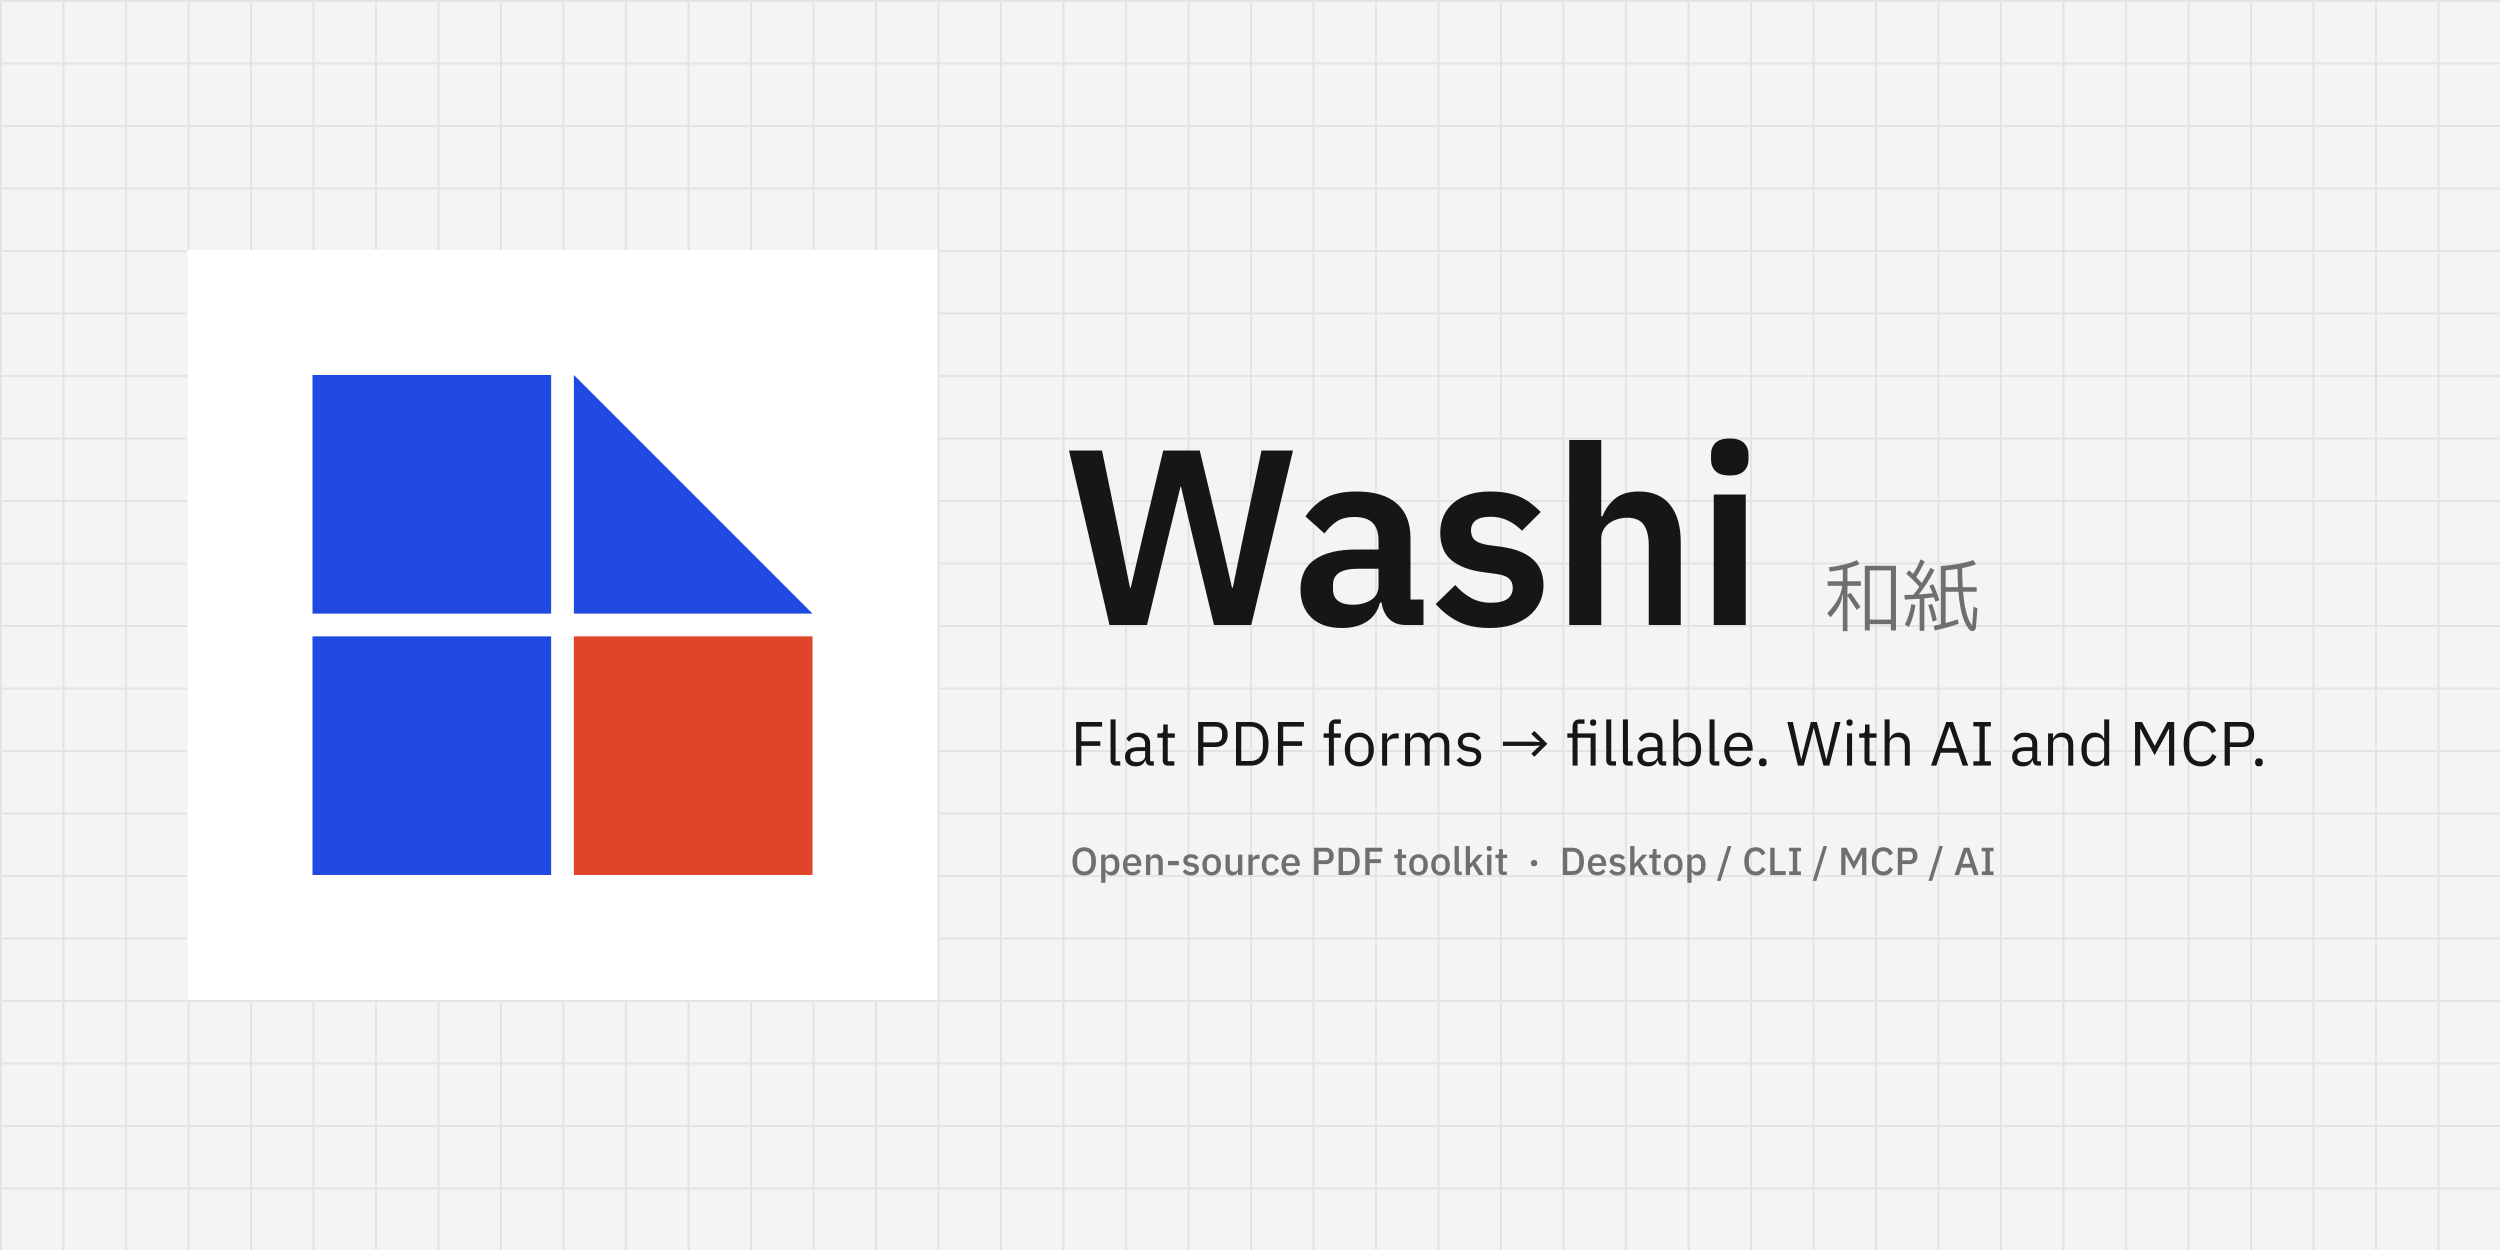
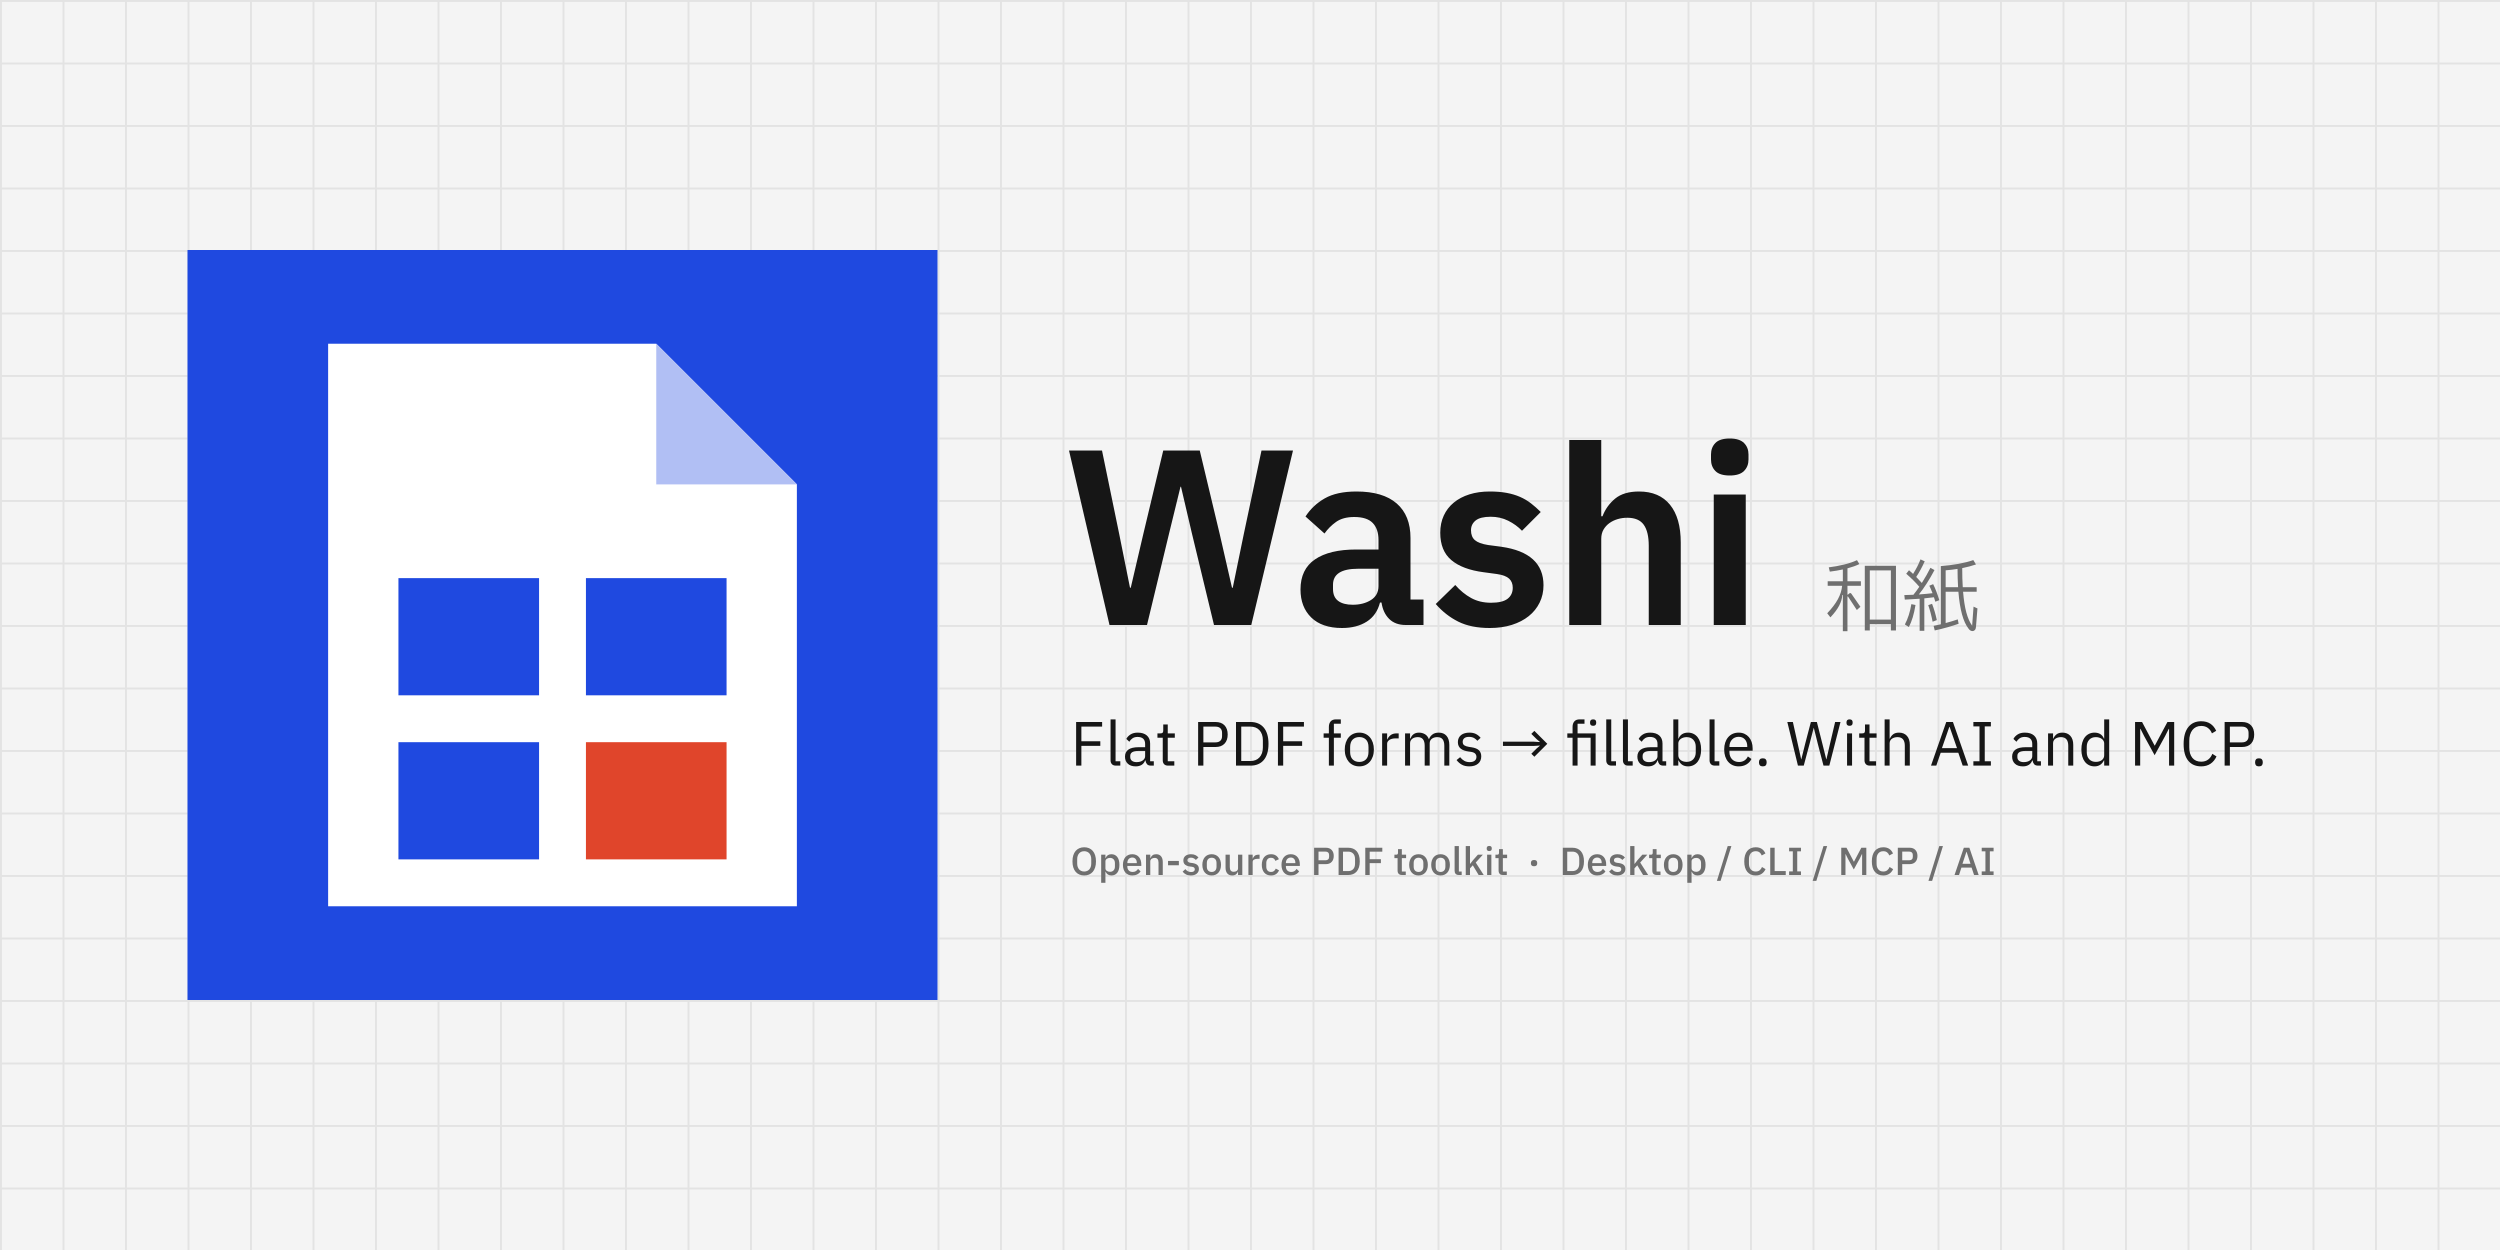
<svg xmlns="http://www.w3.org/2000/svg" viewBox="0 0 1280 640" width="1280" height="640" role="img" aria-label="Washi - open-source PDF toolkit">
  <rect width="1280" height="640" fill="#f4f4f4" />
  <rect x="0" y="0" width="1" height="640" fill="#e3e3e3" />
  <rect x="32" y="0" width="1" height="640" fill="#e3e3e3" />
  <rect x="64" y="0" width="1" height="640" fill="#e3e3e3" />
  <rect x="96" y="0" width="1" height="640" fill="#e3e3e3" />
  <rect x="128" y="0" width="1" height="640" fill="#e3e3e3" />
  <rect x="160" y="0" width="1" height="640" fill="#e3e3e3" />
  <rect x="192" y="0" width="1" height="640" fill="#e3e3e3" />
  <rect x="224" y="0" width="1" height="640" fill="#e3e3e3" />
  <rect x="256" y="0" width="1" height="640" fill="#e3e3e3" />
  <rect x="288" y="0" width="1" height="640" fill="#e3e3e3" />
  <rect x="320" y="0" width="1" height="640" fill="#e3e3e3" />
  <rect x="352" y="0" width="1" height="640" fill="#e3e3e3" />
  <rect x="384" y="0" width="1" height="640" fill="#e3e3e3" />
  <rect x="416" y="0" width="1" height="640" fill="#e3e3e3" />
  <rect x="448" y="0" width="1" height="640" fill="#e3e3e3" />
  <rect x="480" y="0" width="1" height="640" fill="#e3e3e3" />
  <rect x="512" y="0" width="1" height="640" fill="#e3e3e3" />
  <rect x="544" y="0" width="1" height="640" fill="#e3e3e3" />
  <rect x="576" y="0" width="1" height="640" fill="#e3e3e3" />
  <rect x="608" y="0" width="1" height="640" fill="#e3e3e3" />
  <rect x="640" y="0" width="1" height="640" fill="#e3e3e3" />
  <rect x="672" y="0" width="1" height="640" fill="#e3e3e3" />
  <rect x="704" y="0" width="1" height="640" fill="#e3e3e3" />
  <rect x="736" y="0" width="1" height="640" fill="#e3e3e3" />
  <rect x="768" y="0" width="1" height="640" fill="#e3e3e3" />
  <rect x="800" y="0" width="1" height="640" fill="#e3e3e3" />
  <rect x="832" y="0" width="1" height="640" fill="#e3e3e3" />
  <rect x="864" y="0" width="1" height="640" fill="#e3e3e3" />
  <rect x="896" y="0" width="1" height="640" fill="#e3e3e3" />
  <rect x="928" y="0" width="1" height="640" fill="#e3e3e3" />
  <rect x="960" y="0" width="1" height="640" fill="#e3e3e3" />
  <rect x="992" y="0" width="1" height="640" fill="#e3e3e3" />
  <rect x="1024" y="0" width="1" height="640" fill="#e3e3e3" />
  <rect x="1056" y="0" width="1" height="640" fill="#e3e3e3" />
  <rect x="1088" y="0" width="1" height="640" fill="#e3e3e3" />
  <rect x="1120" y="0" width="1" height="640" fill="#e3e3e3" />
  <rect x="1152" y="0" width="1" height="640" fill="#e3e3e3" />
  <rect x="1184" y="0" width="1" height="640" fill="#e3e3e3" />
  <rect x="1216" y="0" width="1" height="640" fill="#e3e3e3" />
  <rect x="1248" y="0" width="1" height="640" fill="#e3e3e3" />
  <rect x="1280" y="0" width="1" height="640" fill="#e3e3e3" />
  <rect x="0" y="0" width="1280" height="1" fill="#e3e3e3" />
  <rect x="0" y="32" width="1280" height="1" fill="#e3e3e3" />
  <rect x="0" y="64" width="1280" height="1" fill="#e3e3e3" />
  <rect x="0" y="96" width="1280" height="1" fill="#e3e3e3" />
  <rect x="0" y="128" width="1280" height="1" fill="#e3e3e3" />
  <rect x="0" y="160" width="1280" height="1" fill="#e3e3e3" />
  <rect x="0" y="192" width="1280" height="1" fill="#e3e3e3" />
  <rect x="0" y="224" width="1280" height="1" fill="#e3e3e3" />
  <rect x="0" y="256" width="1280" height="1" fill="#e3e3e3" />
  <rect x="0" y="288" width="1280" height="1" fill="#e3e3e3" />
  <rect x="0" y="320" width="1280" height="1" fill="#e3e3e3" />
  <rect x="0" y="352" width="1280" height="1" fill="#e3e3e3" />
  <rect x="0" y="384" width="1280" height="1" fill="#e3e3e3" />
  <rect x="0" y="416" width="1280" height="1" fill="#e3e3e3" />
  <rect x="0" y="448" width="1280" height="1" fill="#e3e3e3" />
  <rect x="0" y="480" width="1280" height="1" fill="#e3e3e3" />
  <rect x="0" y="512" width="1280" height="1" fill="#e3e3e3" />
  <rect x="0" y="544" width="1280" height="1" fill="#e3e3e3" />
  <rect x="0" y="576" width="1280" height="1" fill="#e3e3e3" />
  <rect x="0" y="608" width="1280" height="1" fill="#e3e3e3" />
  <rect x="0" y="640" width="1280" height="1" fill="#e3e3e3" />
-   <rect x="96" y="128" width="384" height="384" fill="#ffffff" />
-   <path d="M160.00 192.00H282.18V314.18H160.00Z" fill="#1f49e0" />
-   <path d="M293.82 192.00L416.00 314.18H293.82Z" fill="#1f49e0" />
-   <path d="M160.00 325.82H282.18V448.00H160.00Z" fill="#1f49e0" />
-   <path d="M293.82 325.82H416.00V448.00H293.82Z" fill="#e0452b" />
+   <path d="M96.00 128.00H480.00V512.00H96.00Z" fill="#1f49e0" />
+   <path d="M168.00 176.00L336.00 176.00L408.00 248.00L408.00 464.00L168.00 464.00Z" fill="#ffffff" />
+   <path d="M336.00 176.00L336.00 248.00L408.00 248.00Z" fill="#b1bff4" />
+   <path d="M204.00 296.00H276.00V356.00H204.00Z" fill="#1f49e0" />
+   <path d="M300.00 296.00H372.00V356.00H300.00Z" fill="#1f49e0" />
+   <path d="M204.00 380.00H276.00V440.00H204.00Z" fill="#1f49e0" />
+   <path d="M300.00 380.00H372.00V440.00H300.00Z" fill="#e0452b" />
  <path d="M568.064 320.0 547.328 230.656H564.224L573.056 273.536L578.56 300.928H578.944L585.344 273.536L595.584 230.656H614.272L624.512 273.536L630.784 300.928H631.168L636.8 273.536L645.888 230.656H662.016L640.64 320.0H621.568L610.176 272.768L604.672 249.216H604.416L598.656 272.768L587.264 320.0ZM719.744 320.0Q714.368 320.0 711.232 316.864Q708.096 313.728 707.328 308.48H706.56Q704.896 315.008 699.776 318.272Q694.656 321.536 687.104 321.536Q676.864 321.536 671.36 316.16Q665.856 310.784 665.856 301.824Q665.856 291.456 673.28 286.4Q680.704 281.344 694.4 281.344H705.792V276.48Q705.792 270.848 702.848 267.776Q699.904 264.704 693.376 264.704Q687.616 264.704 684.096 267.2Q680.576 269.696 678.144 273.152L668.416 264.448Q672.128 258.688 678.272 255.168Q684.416 251.648 694.528 251.648Q708.096 251.648 715.136 257.792Q722.176 263.936 722.176 275.456V306.944H728.832V320.0ZM692.608 309.632Q698.112 309.632 701.952 307.2Q705.792 304.768 705.792 300.032V291.2H695.296Q682.496 291.2 682.496 299.392V301.568Q682.496 305.664 685.12 307.648Q687.744 309.632 692.608 309.632ZM762.752 321.536Q753.152 321.536 746.624 318.272Q740.096 315.008 735.104 309.248L745.088 299.52Q748.8 303.744 753.216 306.176Q757.632 308.608 763.392 308.608Q769.28 308.608 771.904 306.56Q774.528 304.512 774.528 300.928Q774.528 297.984 772.672 296.256Q770.816 294.528 766.336 293.888L759.68 292.992Q748.8 291.584 743.104 286.784Q737.408 281.984 737.408 272.768Q737.408 267.904 739.2 264.0Q740.992 260.096 744.32 257.344Q747.648 254.592 752.32 253.12Q756.992 251.648 762.752 251.648Q767.616 251.648 771.392 252.352Q775.168 253.056 778.24 254.4Q781.312 255.744 783.872 257.728Q786.432 259.712 788.864 262.144L779.264 271.744Q776.32 268.672 772.224 266.624Q768.128 264.576 763.264 264.576Q757.888 264.576 755.52 266.496Q753.152 268.416 753.152 271.488Q753.152 274.816 755.136 276.544Q757.12 278.272 761.856 279.04L768.64 279.936Q790.272 283.008 790.272 299.648Q790.272 304.512 788.288 308.544Q786.304 312.576 782.72 315.456Q779.136 318.336 774.08 319.936Q769.024 321.536 762.752 321.536ZM803.456 225.28H819.84V264.32H820.48Q822.528 258.944 826.944 255.296Q831.36 251.648 839.168 251.648Q849.536 251.648 855.04 258.432Q860.544 265.216 860.544 277.76V320.0H844.16V279.424Q844.16 272.256 841.6 268.672Q839.04 265.088 833.152 265.088Q830.592 265.088 828.224 265.792Q825.856 266.496 824.0 267.84Q822.144 269.184 820.992 271.168Q819.84 273.152 819.84 275.84V320.0H803.456ZM885.632 243.456Q880.512 243.456 878.272 241.152Q876.032 238.848 876.032 235.264V232.704Q876.032 229.12 878.272 226.816Q880.512 224.512 885.632 224.512Q890.624 224.512 892.928 226.816Q895.232 229.12 895.232 232.704V235.264Q895.232 238.848 892.928 241.152Q890.624 243.456 885.632 243.456ZM877.44 253.184H893.824V320.0H877.44Z" fill="#161616" />
  <path d="M945.896 297.6H952.776V299.92H945.896V304.48H946.096L946.736 303.92Q947.016 303.64 947.336 303.64Q947.696 303.64 947.936 304.04L952.536 310.68L950.696 312.32L946.216 305.48Q946.096 305.32 945.996 305.36Q945.896 305.4 945.896 305.6V323.16H943.536V304.64H943.256Q943.096 307.32 941.656 310.08Q940.216 312.84 937.176 316.08L935.536 314.0Q939.176 310.16 941.016 306.76Q942.856 303.36 943.176 299.92H935.776V297.6H943.536V291.56Q940.456 292.24 936.856 292.68L936.336 290.48Q940.056 290.04 944.036 289.08Q948.016 288.12 950.776 286.8L951.976 288.8Q949.616 290.0 945.896 291.0ZM954.776 322.8V289.68H970.736V322.8H968.136V319.56H957.336V322.8ZM957.336 292.04V317.24H968.136V292.04ZM985.256 306.36V322.96H982.856V306.56Q980.376 306.76 975.256 307.0L975.016 304.68Q978.136 304.6 979.656 304.52Q980.776 303.2 982.696 300.44Q979.856 297.08 975.976 293.76L977.416 291.96Q978.776 293.16 979.496 293.84Q981.816 290.2 983.296 286.4L985.456 287.4Q983.376 292.0 981.096 295.4Q982.856 297.2 983.976 298.48Q986.416 294.64 988.376 290.72L990.456 291.88Q986.496 299.36 982.456 304.36Q986.496 304.08 989.456 303.72Q988.456 301.16 987.816 299.88L989.776 299.08Q991.456 302.48 992.936 307.28L990.896 308.08Q990.576 306.92 990.176 305.8Q987.096 306.2 985.256 306.36ZM1010.456 310.6 1012.456 311.52 1011.696 321.0Q1011.616 322.04 1011.116 322.58Q1010.616 323.12 1009.896 323.12Q1009.376 323.12 1008.836 322.8Q1008.296 322.48 1007.896 321.88Q1003.816 316.72 1002.696 302.96H996.176V319.0Q999.856 318.0 1002.376 317.12L1002.816 319.36Q1000.376 320.24 997.036 321.18Q993.696 322.12 990.576 322.8L990.016 320.44Q992.576 319.92 993.696 319.64V289.84Q998.376 289.48 1002.716 288.7Q1007.056 287.92 1010.336 286.76L1011.696 289.0Q1008.416 290.12 1004.656 290.88Q1004.656 296.56 1004.936 300.64H1012.056V302.96H1005.096Q1005.616 309.36 1006.756 313.58Q1007.896 317.8 1009.736 320.36ZM996.176 300.64H1002.536Q1002.256 295.68 1002.256 291.28Q999.336 291.76 996.176 292.0ZM989.216 309.16Q990.696 313.0 991.656 317.48L989.496 318.32Q988.576 313.56 987.256 309.84ZM975.296 319.72Q977.616 315.36 978.616 309.32L980.736 309.76Q979.616 316.72 977.336 321.04Z" fill="#6f6f6f" />
  <path d="M550.976 392.0V369.664H564.288V372.032H553.664V379.52H563.36V381.888H553.664V392.0ZM571.328 392.0Q569.984 392.0 569.296 391.248Q568.608 390.496 568.608 389.344V368.32H571.168V389.76H573.6V392.0ZM589.312 392.0Q587.872 392.0 587.248 391.232Q586.624 390.464 586.464 389.312H586.304Q585.76 390.848 584.512 391.616Q583.264 392.384 581.536 392.384Q578.912 392.384 577.456 391.04Q576.0 389.696 576.0 387.392Q576.0 385.056 577.712 383.808Q579.424 382.56 583.04 382.56H586.304V380.928Q586.304 379.168 585.344 378.24Q584.384 377.312 582.4 377.312Q580.896 377.312 579.888 377.984Q578.88 378.656 578.208 379.776L576.672 378.336Q577.344 376.992 578.816 376.048Q580.288 375.104 582.528 375.104Q585.536 375.104 587.2 376.576Q588.864 378.048 588.864 380.672V389.76H590.752V392.0ZM581.952 390.208Q582.912 390.208 583.712 389.984Q584.512 389.76 585.088 389.344Q585.664 388.928 585.984 388.384Q586.304 387.84 586.304 387.2V384.48H582.912Q580.704 384.48 579.696 385.12Q578.688 385.76 578.688 386.976V387.648Q578.688 388.864 579.568 389.536Q580.448 390.208 581.952 390.208ZM598.048 392.0Q596.704 392.0 596.016 391.248Q595.328 390.496 595.328 389.28V377.728H592.608V375.488H594.144Q594.976 375.488 595.28 375.152Q595.584 374.816 595.584 373.984V370.912H597.888V375.488H601.504V377.728H597.888V389.76H601.248V392.0ZM613.44 392.0V369.664H622.336Q625.344 369.664 626.96 371.376Q628.576 373.088 628.576 376.064Q628.576 379.04 626.96 380.752Q625.344 382.464 622.336 382.464H616.128V392.0ZM616.128 380.096H622.336Q623.936 380.096 624.816 379.264Q625.696 378.432 625.696 376.896V375.232Q625.696 373.696 624.816 372.864Q623.936 372.032 622.336 372.032H616.128ZM632.832 369.664H640.32Q642.4 369.664 644.096 370.368Q645.792 371.072 646.992 372.464Q648.192 373.856 648.832 375.952Q649.472 378.048 649.472 380.832Q649.472 383.616 648.832 385.712Q648.192 387.808 646.992 389.2Q645.792 390.592 644.096 391.296Q642.4 392.0 640.32 392.0H632.832ZM640.32 389.632Q641.696 389.632 642.848 389.168Q644.0 388.704 644.832 387.808Q645.664 386.912 646.128 385.616Q646.592 384.32 646.592 382.656V379.008Q646.592 377.344 646.128 376.048Q645.664 374.752 644.832 373.856Q644.0 372.96 642.848 372.496Q641.696 372.032 640.32 372.032H635.52V389.632ZM654.304 392.0V369.664H667.616V372.032H656.992V379.52H666.688V381.888H656.992V392.0ZM680.384 377.728H677.696V375.488H680.384V372.16Q680.384 370.432 681.28 369.376Q682.176 368.32 684.0 368.32H686.496V370.56H682.944V375.488H686.496V377.728H682.944V392.0H680.384ZM695.968 392.384Q694.304 392.384 692.928 391.776Q691.552 391.168 690.576 390.032Q689.6 388.896 689.056 387.312Q688.512 385.728 688.512 383.744Q688.512 381.792 689.056 380.192Q689.6 378.592 690.576 377.456Q691.552 376.32 692.928 375.712Q694.304 375.104 695.968 375.104Q697.632 375.104 698.992 375.712Q700.352 376.32 701.344 377.456Q702.336 378.592 702.88 380.192Q703.424 381.792 703.424 383.744Q703.424 385.728 702.88 387.312Q702.336 388.896 701.344 390.032Q700.352 391.168 698.992 391.776Q697.632 392.384 695.968 392.384ZM695.968 390.112Q698.048 390.112 699.36 388.832Q700.672 387.552 700.672 384.928V382.56Q700.672 379.936 699.36 378.656Q698.048 377.376 695.968 377.376Q693.888 377.376 692.576 378.656Q691.264 379.936 691.264 382.56V384.928Q691.264 387.552 692.576 388.832Q693.888 390.112 695.968 390.112ZM707.648 392.0V375.488H710.208V378.528H710.368Q710.816 377.344 711.968 376.416Q713.12 375.488 715.136 375.488H716.128V378.048H714.624Q712.544 378.048 711.376 378.832Q710.208 379.616 710.208 380.8V392.0ZM719.392 392.0V375.488H721.952V378.176H722.08Q722.368 377.536 722.736 376.976Q723.104 376.416 723.632 376.0Q724.16 375.584 724.864 375.344Q725.568 375.104 726.528 375.104Q728.16 375.104 729.536 375.888Q730.912 376.672 731.584 378.464H731.648Q732.096 377.12 733.328 376.112Q734.56 375.104 736.672 375.104Q739.2 375.104 740.624 376.752Q742.048 378.4 742.048 381.408V392.0H739.488V381.856Q739.488 379.648 738.624 378.528Q737.76 377.408 735.872 377.408Q735.104 377.408 734.416 377.6Q733.728 377.792 733.184 378.176Q732.64 378.56 732.32 379.152Q732.0 379.744 732.0 380.544V392.0H729.44V381.856Q729.44 379.648 728.576 378.528Q727.712 377.408 725.888 377.408Q725.12 377.408 724.416 377.6Q723.712 377.792 723.168 378.176Q722.624 378.56 722.288 379.152Q721.952 379.744 721.952 380.544V392.0ZM752.288 392.384Q749.984 392.384 748.432 391.504Q746.88 390.624 745.76 389.152L747.584 387.68Q748.544 388.896 749.728 389.552Q750.912 390.208 752.48 390.208Q754.112 390.208 755.024 389.504Q755.936 388.8 755.936 387.52Q755.936 386.56 755.312 385.872Q754.688 385.184 753.056 384.928L751.744 384.736Q750.592 384.576 749.632 384.24Q748.672 383.904 747.952 383.344Q747.232 382.784 746.832 381.952Q746.432 381.12 746.432 379.968Q746.432 378.752 746.88 377.84Q747.328 376.928 748.112 376.32Q748.896 375.712 749.984 375.408Q751.072 375.104 752.32 375.104Q754.336 375.104 755.696 375.808Q757.056 376.512 758.08 377.76L756.384 379.296Q755.84 378.528 754.784 377.904Q753.728 377.28 752.128 377.28Q750.528 377.28 749.712 377.968Q748.896 378.656 748.896 379.84Q748.896 381.056 749.712 381.6Q750.528 382.144 752.064 382.4L753.344 382.592Q756.096 383.008 757.248 384.176Q758.4 385.344 758.4 387.232Q758.4 389.632 756.768 391.008Q755.136 392.384 752.288 392.384ZM785.6 387.456 784.032 385.92 786.816 383.168 788.416 381.824 788.384 381.728 785.28 381.92H769.504V379.744H785.28L788.384 379.936L788.416 379.84L786.816 378.496L784.032 375.744L785.6 374.208L792.224 380.832ZM805.152 377.728H802.464V375.488H805.152V372.16Q805.152 370.432 806.048 369.376Q806.944 368.32 808.768 368.32H811.264V370.56H807.712V375.488H816.96V392.0H814.4V377.728H807.712V392.0H805.152ZM815.68 371.616Q814.848 371.616 814.48 371.216Q814.112 370.816 814.112 370.176V369.76Q814.112 369.12 814.48 368.72Q814.848 368.32 815.68 368.32Q816.512 368.32 816.88 368.72Q817.248 369.12 817.248 369.76V370.176Q817.248 370.816 816.88 371.216Q816.512 371.616 815.68 371.616ZM825.12 392.0Q823.776 392.0 823.088 391.248Q822.4 390.496 822.4 389.344V368.32H824.96V389.76H827.392V392.0ZM833.664 392.0Q832.32 392.0 831.632 391.248Q830.944 390.496 830.944 389.344V368.32H833.504V389.76H835.936V392.0ZM851.648 392.0Q850.208 392.0 849.584 391.232Q848.96 390.464 848.8 389.312H848.64Q848.096 390.848 846.848 391.616Q845.6 392.384 843.872 392.384Q841.248 392.384 839.792 391.04Q838.336 389.696 838.336 387.392Q838.336 385.056 840.048 383.808Q841.76 382.56 845.376 382.56H848.64V380.928Q848.64 379.168 847.68 378.24Q846.72 377.312 844.736 377.312Q843.232 377.312 842.224 377.984Q841.216 378.656 840.544 379.776L839.008 378.336Q839.68 376.992 841.152 376.048Q842.624 375.104 844.864 375.104Q847.872 375.104 849.536 376.576Q851.2 378.048 851.2 380.672V389.76H853.088V392.0ZM844.288 390.208Q845.248 390.208 846.048 389.984Q846.848 389.76 847.424 389.344Q848.0 388.928 848.32 388.384Q848.64 387.84 848.64 387.2V384.48H845.248Q843.04 384.48 842.032 385.12Q841.024 385.76 841.024 386.976V387.648Q841.024 388.864 841.904 389.536Q842.784 390.208 844.288 390.208ZM856.736 368.32H859.296V378.176H859.424Q860.064 376.608 861.296 375.856Q862.528 375.104 864.256 375.104Q865.792 375.104 867.04 375.712Q868.288 376.32 869.168 377.44Q870.048 378.56 870.512 380.16Q870.976 381.76 870.976 383.744Q870.976 385.728 870.512 387.328Q870.048 388.928 869.168 390.048Q868.288 391.168 867.04 391.776Q865.792 392.384 864.256 392.384Q860.896 392.384 859.424 389.312H859.296V392.0H856.736ZM863.552 390.08Q865.728 390.08 866.976 388.72Q868.224 387.36 868.224 385.152V382.336Q868.224 380.128 866.976 378.768Q865.728 377.408 863.552 377.408Q862.688 377.408 861.904 377.648Q861.12 377.888 860.544 378.304Q859.968 378.72 859.632 379.312Q859.296 379.904 859.296 380.576V386.72Q859.296 387.52 859.632 388.144Q859.968 388.768 860.544 389.2Q861.12 389.632 861.904 389.856Q862.688 390.08 863.552 390.08ZM878.016 392.0Q876.672 392.0 875.984 391.248Q875.296 390.496 875.296 389.344V368.32H877.856V389.76H880.288V392.0ZM890.208 392.384Q888.512 392.384 887.152 391.776Q885.792 391.168 884.816 390.032Q883.84 388.896 883.312 387.312Q882.784 385.728 882.784 383.744Q882.784 381.792 883.312 380.192Q883.84 378.592 884.816 377.456Q885.792 376.32 887.152 375.712Q888.512 375.104 890.208 375.104Q891.872 375.104 893.184 375.712Q894.496 376.32 895.424 377.392Q896.352 378.464 896.848 379.936Q897.344 381.408 897.344 383.168V384.384H885.472V385.152Q885.472 386.208 885.808 387.12Q886.144 388.032 886.768 388.704Q887.392 389.376 888.304 389.76Q889.216 390.144 890.368 390.144Q891.936 390.144 893.104 389.408Q894.272 388.672 894.912 387.296L896.736 388.608Q895.936 390.304 894.24 391.344Q892.544 392.384 890.208 392.384ZM890.208 377.248Q889.152 377.248 888.288 377.616Q887.424 377.984 886.8 378.656Q886.176 379.328 885.824 380.24Q885.472 381.152 885.472 382.24V382.464H894.592V382.112Q894.592 379.904 893.392 378.576Q892.192 377.248 890.208 377.248ZM902.56 392.384Q901.536 392.384 901.072 391.872Q900.608 391.36 900.608 390.528V390.112Q900.608 389.28 901.072 388.768Q901.536 388.256 902.56 388.256Q903.584 388.256 904.048 388.768Q904.512 389.28 904.512 390.112V390.528Q904.512 391.36 904.048 391.872Q903.584 392.384 902.56 392.384ZM920.544 392.0 915.104 369.664H917.952L920.352 380.416L922.208 388.768H922.272L924.352 380.416L927.168 369.664H930.24L932.96 380.416L935.04 388.736H935.136L937.056 380.416L939.584 369.664H942.336L936.608 392.0H933.632L930.72 380.864L928.672 372.672H928.608L926.496 380.864L923.52 392.0ZM946.976 371.616Q946.144 371.616 945.776 371.216Q945.408 370.816 945.408 370.176V369.76Q945.408 369.12 945.776 368.72Q946.144 368.32 946.976 368.32Q947.808 368.32 948.176 368.72Q948.544 369.12 948.544 369.76V370.176Q948.544 370.816 948.176 371.216Q947.808 371.616 946.976 371.616ZM945.696 375.488H948.256V392.0H945.696ZM957.344 392.0Q956.0 392.0 955.312 391.248Q954.624 390.496 954.624 389.28V377.728H951.904V375.488H953.44Q954.272 375.488 954.576 375.152Q954.88 374.816 954.88 373.984V370.912H957.184V375.488H960.8V377.728H957.184V389.76H960.544V392.0ZM964.928 368.32H967.488V378.176H967.616Q968.224 376.768 969.328 375.936Q970.432 375.104 972.288 375.104Q974.848 375.104 976.336 376.752Q977.824 378.4 977.824 381.408V392.0H975.264V381.856Q975.264 377.408 971.52 377.408Q970.752 377.408 970.032 377.6Q969.312 377.792 968.736 378.176Q968.16 378.56 967.824 379.152Q967.488 379.744 967.488 380.544V392.0H964.928ZM1004.896 392.0 1002.656 385.408H993.632L991.392 392.0H988.672L996.48 369.664H999.904L1007.712 392.0ZM998.208 372.16H998.048L994.272 383.04H1001.984ZM1010.368 392.0V389.76H1013.504V371.904H1010.368V369.664H1019.328V371.904H1016.192V389.76H1019.328V392.0ZM1043.52 392.0Q1042.08 392.0 1041.456 391.232Q1040.832 390.464 1040.672 389.312H1040.512Q1039.968 390.848 1038.72 391.616Q1037.472 392.384 1035.744 392.384Q1033.12 392.384 1031.664 391.04Q1030.208 389.696 1030.208 387.392Q1030.208 385.056 1031.92 383.808Q1033.632 382.56 1037.248 382.56H1040.512V380.928Q1040.512 379.168 1039.552 378.24Q1038.592 377.312 1036.608 377.312Q1035.104 377.312 1034.096 377.984Q1033.088 378.656 1032.416 379.776L1030.88 378.336Q1031.552 376.992 1033.024 376.048Q1034.496 375.104 1036.736 375.104Q1039.744 375.104 1041.408 376.576Q1043.072 378.048 1043.072 380.672V389.76H1044.96V392.0ZM1036.16 390.208Q1037.12 390.208 1037.92 389.984Q1038.72 389.76 1039.296 389.344Q1039.872 388.928 1040.192 388.384Q1040.512 387.84 1040.512 387.2V384.48H1037.12Q1034.912 384.48 1033.904 385.12Q1032.896 385.76 1032.896 386.976V387.648Q1032.896 388.864 1033.776 389.536Q1034.656 390.208 1036.16 390.208ZM1048.608 392.0V375.488H1051.168V378.176H1051.296Q1051.904 376.768 1053.008 375.936Q1054.112 375.104 1055.968 375.104Q1058.528 375.104 1060.016 376.752Q1061.504 378.4 1061.504 381.408V392.0H1058.944V381.856Q1058.944 377.408 1055.2 377.408Q1054.432 377.408 1053.712 377.6Q1052.992 377.792 1052.416 378.176Q1051.84 378.56 1051.504 379.152Q1051.168 379.744 1051.168 380.544V392.0ZM1077.344 389.312H1077.216Q1075.712 392.384 1072.384 392.384Q1070.848 392.384 1069.6 391.776Q1068.352 391.168 1067.472 390.048Q1066.592 388.928 1066.128 387.328Q1065.664 385.728 1065.664 383.744Q1065.664 381.76 1066.128 380.16Q1066.592 378.56 1067.472 377.44Q1068.352 376.32 1069.6 375.712Q1070.848 375.104 1072.384 375.104Q1074.112 375.104 1075.344 375.856Q1076.576 376.608 1077.216 378.176H1077.344V368.32H1079.904V392.0H1077.344ZM1073.088 390.08Q1073.952 390.08 1074.736 389.856Q1075.52 389.632 1076.096 389.2Q1076.672 388.768 1077.008 388.144Q1077.344 387.52 1077.344 386.72V380.576Q1077.344 379.904 1077.008 379.312Q1076.672 378.72 1076.096 378.304Q1075.52 377.888 1074.736 377.648Q1073.952 377.408 1073.088 377.408Q1070.912 377.408 1069.664 378.768Q1068.416 380.128 1068.416 382.336V385.152Q1068.416 387.36 1069.664 388.72Q1070.912 390.08 1073.088 390.08ZM1110.56 373.184H1110.4L1108.512 376.928L1103.168 386.656L1097.824 376.928L1095.936 373.184H1095.776V392.0H1093.152V369.664H1096.736L1103.136 381.696H1103.296L1109.728 369.664H1113.184V392.0H1110.56ZM1127.008 392.384Q1122.752 392.384 1120.384 389.488Q1118.016 386.592 1118.016 380.96Q1118.016 375.328 1120.384 372.304Q1122.752 369.28 1127.008 369.28Q1129.824 369.28 1131.728 370.56Q1133.632 371.84 1134.688 374.176L1132.512 375.488Q1131.84 373.76 1130.464 372.72Q1129.088 371.68 1127.008 371.68Q1125.568 371.68 1124.432 372.224Q1123.296 372.768 1122.512 373.776Q1121.728 374.784 1121.312 376.176Q1120.896 377.568 1120.896 379.296V382.624Q1120.896 386.08 1122.496 388.032Q1124.096 389.984 1127.008 389.984Q1129.152 389.984 1130.592 388.88Q1132.032 387.776 1132.704 385.952L1134.848 387.296Q1133.792 389.664 1131.808 391.024Q1129.824 392.384 1127.008 392.384ZM1139.008 392.0V369.664H1147.904Q1150.912 369.664 1152.528 371.376Q1154.144 373.088 1154.144 376.064Q1154.144 379.04 1152.528 380.752Q1150.912 382.464 1147.904 382.464H1141.696V392.0ZM1141.696 380.096H1147.904Q1149.504 380.096 1150.384 379.264Q1151.264 378.432 1151.264 376.896V375.232Q1151.264 373.696 1150.384 372.864Q1149.504 372.032 1147.904 372.032H1141.696ZM1156.576 392.384Q1155.552 392.384 1155.088 391.872Q1154.624 391.36 1154.624 390.528V390.112Q1154.624 389.28 1155.088 388.768Q1155.552 388.256 1156.576 388.256Q1157.6 388.256 1158.064 388.768Q1158.528 389.28 1158.528 390.112V390.528Q1158.528 391.36 1158.064 391.872Q1157.6 392.384 1156.576 392.384Z" fill="#161616" />
  <path d="M555.12 448.24Q553.76 448.24 552.65 447.77Q551.54 447.3 550.75 446.39Q549.96 445.48 549.53 444.13Q549.1 442.78 549.1 441.02Q549.1 439.26 549.53 437.91Q549.96 436.56 550.75 435.65Q551.54 434.74 552.65 434.27Q553.76 433.8 555.12 433.8Q556.48 433.8 557.59 434.27Q558.7 434.74 559.49 435.65Q560.28 436.56 560.71 437.91Q561.14 439.26 561.14 441.02Q561.14 442.78 560.71 444.13Q560.28 445.48 559.49 446.39Q558.7 447.3 557.59 447.77Q556.48 448.24 555.12 448.24ZM555.12 446.22Q555.92 446.22 556.59 445.94Q557.26 445.66 557.73 445.13Q558.2 444.6 558.46 443.84Q558.72 443.08 558.72 442.12V439.92Q558.72 438.96 558.46 438.2Q558.2 437.44 557.73 436.91Q557.26 436.38 556.59 436.1Q555.92 435.82 555.12 435.82Q554.3 435.82 553.64 436.1Q552.98 436.38 552.51 436.91Q552.04 437.44 551.78 438.2Q551.52 438.96 551.52 439.92V442.12Q551.52 443.08 551.78 443.84Q552.04 444.6 552.51 445.13Q552.98 445.66 553.64 445.94Q554.3 446.22 555.12 446.22ZM563.8 437.6H565.98V439.32H566.08Q566.42 438.38 567.19 437.87Q567.96 437.36 569.0 437.36Q570.98 437.36 572.06 438.79Q573.14 440.22 573.14 442.8Q573.14 445.38 572.06 446.81Q570.98 448.24 569.0 448.24Q567.96 448.24 567.19 447.72Q566.42 447.2 566.08 446.28H565.98V452.0H563.8ZM568.34 446.36Q569.48 446.36 570.16 445.63Q570.84 444.9 570.84 443.7V441.9Q570.84 440.7 570.16 439.97Q569.48 439.24 568.34 439.24Q567.34 439.24 566.66 439.73Q565.98 440.22 565.98 441.02V444.58Q565.98 445.38 566.66 445.87Q567.34 446.36 568.34 446.36ZM579.72 448.24Q578.6 448.24 577.72 447.86Q576.84 447.48 576.22 446.77Q575.6 446.06 575.27 445.05Q574.94 444.04 574.94 442.8Q574.94 441.56 575.27 440.55Q575.6 439.54 576.22 438.83Q576.84 438.12 577.72 437.74Q578.6 437.36 579.72 437.36Q580.86 437.36 581.73 437.76Q582.6 438.16 583.18 438.87Q583.76 439.58 584.05 440.52Q584.34 441.46 584.34 442.54V443.36H577.2V443.7Q577.2 444.9 577.91 445.67Q578.62 446.44 579.94 446.44Q580.9 446.44 581.56 446.02Q582.22 445.6 582.68 444.88L583.96 446.14Q583.38 447.1 582.28 447.67Q581.18 448.24 579.72 448.24ZM579.72 439.06Q579.16 439.06 578.69 439.26Q578.22 439.46 577.89 439.82Q577.56 440.18 577.38 440.68Q577.2 441.18 577.2 441.78V441.92H582.04V441.72Q582.04 440.52 581.42 439.79Q580.8 439.06 579.72 439.06ZM586.76 448.0V437.6H588.94V439.32H589.04Q589.38 438.48 590.07 437.92Q590.76 437.36 591.96 437.36Q593.56 437.36 594.45 438.41Q595.34 439.46 595.34 441.4V448.0H593.16V441.68Q593.16 439.24 591.2 439.24Q590.78 439.24 590.37 439.35Q589.96 439.46 589.64 439.68Q589.32 439.9 589.13 440.24Q588.94 440.58 588.94 441.04V448.0ZM598.04 443.02V440.8H603.58V443.02ZM609.72 448.24Q608.24 448.24 607.24 447.72Q606.24 447.2 605.5 446.28L606.9 445.0Q607.48 445.7 608.19 446.09Q608.9 446.48 609.84 446.48Q610.8 446.48 611.27 446.11Q611.74 445.74 611.74 445.08Q611.74 444.58 611.41 444.23Q611.08 443.88 610.26 443.78L609.3 443.66Q607.7 443.46 606.79 442.73Q605.88 442.0 605.88 440.56Q605.88 439.8 606.16 439.21Q606.44 438.62 606.95 438.21Q607.46 437.8 608.17 437.58Q608.88 437.36 609.74 437.36Q611.14 437.36 612.03 437.8Q612.92 438.24 613.62 439.02L612.28 440.3Q611.88 439.82 611.23 439.47Q610.58 439.12 609.74 439.12Q608.84 439.12 608.41 439.48Q607.98 439.84 607.98 440.42Q607.98 441.02 608.36 441.32Q608.74 441.62 609.58 441.76L610.54 441.88Q612.26 442.14 613.05 442.89Q613.84 443.64 613.84 444.9Q613.84 445.66 613.55 446.27Q613.26 446.88 612.72 447.32Q612.18 447.76 611.42 448.0Q610.66 448.24 609.72 448.24ZM620.38 448.24Q619.3 448.24 618.41 447.86Q617.52 447.48 616.9 446.77Q616.28 446.06 615.94 445.05Q615.6 444.04 615.6 442.8Q615.6 441.56 615.94 440.55Q616.28 439.54 616.9 438.83Q617.52 438.12 618.41 437.74Q619.3 437.36 620.38 437.36Q621.46 437.36 622.35 437.74Q623.24 438.12 623.86 438.83Q624.48 439.54 624.82 440.55Q625.16 441.56 625.16 442.8Q625.16 444.04 624.82 445.05Q624.48 446.06 623.86 446.77Q623.24 447.48 622.35 447.86Q621.46 448.24 620.38 448.24ZM620.38 446.44Q621.5 446.44 622.18 445.75Q622.86 445.06 622.86 443.68V441.92Q622.86 440.54 622.18 439.85Q621.5 439.16 620.38 439.16Q619.26 439.16 618.58 439.85Q617.9 440.54 617.9 441.92V443.68Q617.9 445.06 618.58 445.75Q619.26 446.44 620.38 446.44ZM633.88 446.28H633.8Q633.66 446.66 633.43 447.02Q633.2 447.38 632.85 447.65Q632.5 447.92 632.01 448.08Q631.52 448.24 630.88 448.24Q629.26 448.24 628.37 447.2Q627.48 446.16 627.48 444.22V437.6H629.66V443.94Q629.66 446.36 631.66 446.36Q632.08 446.36 632.48 446.25Q632.88 446.14 633.19 445.92Q633.5 445.7 633.69 445.36Q633.88 445.02 633.88 444.56V437.6H636.06V448.0H633.88ZM639.18 448.0V437.6H641.36V439.6H641.46Q641.68 438.8 642.38 438.2Q643.08 437.6 644.32 437.6H644.9V439.7H644.04Q642.74 439.7 642.05 440.12Q641.36 440.54 641.36 441.36V448.0ZM650.76 448.24Q649.64 448.24 648.76 447.86Q647.88 447.48 647.28 446.77Q646.68 446.06 646.36 445.05Q646.04 444.04 646.04 442.8Q646.04 441.56 646.36 440.55Q646.68 439.54 647.28 438.83Q647.88 438.12 648.76 437.74Q649.64 437.36 650.76 437.36Q652.32 437.36 653.32 438.06Q654.32 438.76 654.78 439.92L652.98 440.76Q652.76 440.04 652.21 439.61Q651.66 439.18 650.76 439.18Q649.56 439.18 648.95 439.93Q648.34 440.68 648.34 441.88V443.74Q648.34 444.94 648.95 445.69Q649.56 446.44 650.76 446.44Q651.72 446.44 652.29 445.97Q652.86 445.5 653.2 444.72L654.86 445.6Q654.34 446.88 653.3 447.56Q652.26 448.24 650.76 448.24ZM660.9 448.24Q659.78 448.24 658.9 447.86Q658.02 447.48 657.4 446.77Q656.78 446.06 656.45 445.05Q656.12 444.04 656.12 442.8Q656.12 441.56 656.45 440.55Q656.78 439.54 657.4 438.83Q658.02 438.12 658.9 437.74Q659.78 437.36 660.9 437.36Q662.04 437.36 662.91 437.76Q663.78 438.16 664.36 438.87Q664.94 439.58 665.23 440.52Q665.52 441.46 665.52 442.54V443.36H658.38V443.7Q658.38 444.9 659.09 445.67Q659.8 446.44 661.12 446.44Q662.08 446.44 662.74 446.02Q663.4 445.6 663.86 444.88L665.14 446.14Q664.56 447.1 663.46 447.67Q662.36 448.24 660.9 448.24ZM660.9 439.06Q660.34 439.06 659.87 439.26Q659.4 439.46 659.07 439.82Q658.74 440.18 658.56 440.68Q658.38 441.18 658.38 441.78V441.92H663.22V441.72Q663.22 440.52 662.6 439.79Q661.98 439.06 660.9 439.06ZM672.82 448.0V434.04H678.82Q680.76 434.04 681.82 435.18Q682.88 436.32 682.88 438.24Q682.88 440.16 681.82 441.3Q680.76 442.44 678.82 442.44H675.08V448.0ZM675.08 440.46H678.68Q679.54 440.46 680.02 440.01Q680.5 439.56 680.5 438.72V437.76Q680.5 436.92 680.02 436.47Q679.54 436.02 678.68 436.02H675.08ZM685.36 434.04H690.3Q691.64 434.04 692.73 434.48Q693.82 434.92 694.59 435.79Q695.36 436.66 695.78 437.97Q696.2 439.28 696.2 441.02Q696.2 442.76 695.78 444.07Q695.36 445.38 694.59 446.25Q693.82 447.12 692.73 447.56Q691.64 448.0 690.3 448.0H685.36ZM690.3 446.0Q691.86 446.0 692.82 445.02Q693.78 444.04 693.78 442.14V439.9Q693.78 438.0 692.82 437.02Q691.86 436.04 690.3 436.04H687.62V446.0ZM699.02 448.0V434.04H707.74V436.04H701.28V439.92H707.02V441.92H701.28V448.0ZM717.86 448.0Q716.72 448.0 716.14 447.41Q715.56 446.82 715.56 445.74V439.38H713.94V437.6H714.82Q715.36 437.6 715.57 437.36Q715.78 437.12 715.78 436.58V434.76H717.74V437.6H719.92V439.38H717.74V446.22H719.76V448.0ZM726.28 448.24Q725.2 448.24 724.31 447.86Q723.42 447.48 722.8 446.77Q722.18 446.06 721.84 445.05Q721.5 444.04 721.5 442.8Q721.5 441.56 721.84 440.55Q722.18 439.54 722.8 438.83Q723.42 438.12 724.31 437.74Q725.2 437.36 726.28 437.36Q727.36 437.36 728.25 437.74Q729.14 438.12 729.76 438.83Q730.38 439.54 730.72 440.55Q731.06 441.56 731.06 442.8Q731.06 444.04 730.72 445.05Q730.38 446.06 729.76 446.77Q729.14 447.48 728.25 447.86Q727.36 448.24 726.28 448.24ZM726.28 446.44Q727.4 446.44 728.08 445.75Q728.76 445.06 728.76 443.68V441.92Q728.76 440.54 728.08 439.85Q727.4 439.16 726.28 439.16Q725.16 439.16 724.48 439.85Q723.8 440.54 723.8 441.92V443.68Q723.8 445.06 724.48 445.75Q725.16 446.44 726.28 446.44ZM737.56 448.24Q736.48 448.24 735.59 447.86Q734.7 447.48 734.08 446.77Q733.46 446.06 733.12 445.05Q732.78 444.04 732.78 442.8Q732.78 441.56 733.12 440.55Q733.46 439.54 734.08 438.83Q734.7 438.12 735.59 437.74Q736.48 437.36 737.56 437.36Q738.64 437.36 739.53 437.74Q740.42 438.12 741.04 438.83Q741.66 439.54 742.0 440.55Q742.34 441.56 742.34 442.8Q742.34 444.04 742.0 445.05Q741.66 446.06 741.04 446.77Q740.42 447.48 739.53 447.86Q738.64 448.24 737.56 448.24ZM737.56 446.44Q738.68 446.44 739.36 445.75Q740.04 445.06 740.04 443.68V441.92Q740.04 440.54 739.36 439.85Q738.68 439.16 737.56 439.16Q736.44 439.16 735.76 439.85Q735.08 440.54 735.08 441.92V443.68Q735.08 445.06 735.76 445.75Q736.44 446.44 737.56 446.44ZM746.98 448.0Q745.86 448.0 745.31 447.43Q744.76 446.86 744.76 445.84V433.2H746.94V446.22H748.38V448.0ZM750.46 433.2H752.64V442.28H752.74L754.18 440.42L756.68 437.6H759.22L755.58 441.62L759.66 448.0H757.06L754.08 443.04L752.64 444.6V448.0H750.46ZM762.5 435.74Q761.82 435.74 761.51 435.42Q761.2 435.1 761.2 434.6V434.26Q761.2 433.76 761.51 433.44Q761.82 433.12 762.5 433.12Q763.18 433.12 763.48 433.44Q763.78 433.76 763.78 434.26V434.6Q763.78 435.1 763.48 435.42Q763.18 435.74 762.5 435.74ZM761.4 437.6H763.58V448.0H761.4ZM769.58 448.0Q768.44 448.0 767.86 447.41Q767.28 446.82 767.28 445.74V439.38H765.66V437.6H766.54Q767.08 437.6 767.29 437.36Q767.5 437.12 767.5 436.58V434.76H769.46V437.6H771.64V439.38H769.46V446.22H771.48V448.0ZM785.44 443.52Q784.6 443.52 784.22 443.13Q783.84 442.74 783.84 442.16V441.68Q783.84 441.1 784.22 440.71Q784.6 440.32 785.44 440.32Q786.28 440.32 786.66 440.71Q787.04 441.1 787.04 441.68V442.16Q787.04 442.74 786.66 443.13Q786.28 443.52 785.44 443.52ZM800.16 434.04H805.1Q806.44 434.04 807.53 434.48Q808.62 434.92 809.39 435.79Q810.16 436.66 810.58 437.97Q811.0 439.28 811.0 441.02Q811.0 442.76 810.58 444.07Q810.16 445.38 809.39 446.25Q808.62 447.12 807.53 447.56Q806.44 448.0 805.1 448.0H800.16ZM805.1 446.0Q806.66 446.0 807.62 445.02Q808.58 444.04 808.58 442.14V439.9Q808.58 438.0 807.62 437.02Q806.66 436.04 805.1 436.04H802.42V446.0ZM817.74 448.24Q816.62 448.24 815.74 447.86Q814.86 447.48 814.24 446.77Q813.62 446.06 813.29 445.05Q812.96 444.04 812.96 442.8Q812.96 441.56 813.29 440.55Q813.62 439.54 814.24 438.83Q814.86 438.12 815.74 437.74Q816.62 437.36 817.74 437.36Q818.88 437.36 819.75 437.76Q820.62 438.16 821.2 438.87Q821.78 439.58 822.07 440.52Q822.36 441.46 822.36 442.54V443.36H815.22V443.7Q815.22 444.9 815.93 445.67Q816.64 446.44 817.96 446.44Q818.92 446.44 819.58 446.02Q820.24 445.6 820.7 444.88L821.98 446.14Q821.4 447.1 820.3 447.67Q819.2 448.24 817.74 448.24ZM817.74 439.06Q817.18 439.06 816.71 439.26Q816.24 439.46 815.91 439.82Q815.58 440.18 815.4 440.68Q815.22 441.18 815.22 441.78V441.92H820.06V441.72Q820.06 440.52 819.44 439.79Q818.82 439.06 817.74 439.06ZM828.08 448.24Q826.6 448.24 825.6 447.72Q824.6 447.2 823.86 446.28L825.26 445.0Q825.84 445.7 826.55 446.09Q827.26 446.48 828.2 446.48Q829.16 446.48 829.63 446.11Q830.1 445.74 830.1 445.08Q830.1 444.58 829.77 444.23Q829.44 443.88 828.62 443.78L827.66 443.66Q826.06 443.46 825.15 442.73Q824.24 442.0 824.24 440.56Q824.24 439.8 824.52 439.21Q824.8 438.62 825.31 438.21Q825.82 437.8 826.53 437.58Q827.24 437.36 828.1 437.36Q829.5 437.36 830.39 437.8Q831.28 438.24 831.98 439.02L830.64 440.3Q830.24 439.82 829.59 439.47Q828.94 439.12 828.1 439.12Q827.2 439.12 826.77 439.48Q826.34 439.84 826.34 440.42Q826.34 441.02 826.72 441.32Q827.1 441.62 827.94 441.76L828.9 441.88Q830.62 442.14 831.41 442.89Q832.2 443.64 832.2 444.9Q832.2 445.66 831.91 446.27Q831.62 446.88 831.08 447.32Q830.54 447.76 829.78 448.0Q829.02 448.24 828.08 448.24ZM834.66 433.2H836.84V442.28H836.94L838.38 440.42L840.88 437.6H843.42L839.78 441.62L843.86 448.0H841.26L838.28 443.04L836.84 444.6V448.0H834.66ZM848.28 448.0Q847.14 448.0 846.56 447.41Q845.98 446.82 845.98 445.74V439.38H844.36V437.6H845.24Q845.78 437.6 845.99 437.36Q846.2 437.12 846.2 436.58V434.76H848.16V437.6H850.34V439.38H848.16V446.22H850.18V448.0ZM856.7 448.24Q855.62 448.24 854.73 447.86Q853.84 447.48 853.22 446.77Q852.6 446.06 852.26 445.05Q851.92 444.04 851.92 442.8Q851.92 441.56 852.26 440.55Q852.6 439.54 853.22 438.83Q853.84 438.12 854.73 437.74Q855.62 437.36 856.7 437.36Q857.78 437.36 858.67 437.74Q859.56 438.12 860.18 438.83Q860.8 439.54 861.14 440.55Q861.48 441.56 861.48 442.8Q861.48 444.04 861.14 445.05Q860.8 446.06 860.18 446.77Q859.56 447.48 858.67 447.86Q857.78 448.24 856.7 448.24ZM856.7 446.44Q857.82 446.44 858.5 445.75Q859.18 445.06 859.18 443.68V441.92Q859.18 440.54 858.5 439.85Q857.82 439.16 856.7 439.16Q855.58 439.16 854.9 439.85Q854.22 440.54 854.22 441.92V443.68Q854.22 445.06 854.9 445.75Q855.58 446.44 856.7 446.44ZM863.9 437.6H866.08V439.32H866.18Q866.52 438.38 867.29 437.87Q868.06 437.36 869.1 437.36Q871.08 437.36 872.16 438.79Q873.24 440.22 873.24 442.8Q873.24 445.38 872.16 446.81Q871.08 448.24 869.1 448.24Q868.06 448.24 867.29 447.72Q866.52 447.2 866.18 446.28H866.08V452.0H863.9ZM868.44 446.36Q869.58 446.36 870.26 445.63Q870.94 444.9 870.94 443.7V441.9Q870.94 440.7 870.26 439.97Q869.58 439.24 868.44 439.24Q867.44 439.24 866.76 439.73Q866.08 440.22 866.08 441.02V444.58Q866.08 445.38 866.76 445.87Q867.44 446.36 868.44 446.36ZM879.04 451.02 884.58 433.2H886.46L880.92 451.02ZM898.92 448.24Q896.18 448.24 894.62 446.39Q893.06 444.54 893.06 441.02Q893.06 439.26 893.46 437.92Q893.86 436.58 894.62 435.66Q895.38 434.74 896.47 434.27Q897.56 433.8 898.92 433.8Q900.74 433.8 901.97 434.6Q903.2 435.4 903.9 436.96L902.0 438.0Q901.64 437.0 900.89 436.41Q900.14 435.82 898.92 435.82Q897.3 435.82 896.38 436.92Q895.46 438.02 895.46 439.96V442.08Q895.46 444.02 896.38 445.12Q897.3 446.22 898.92 446.22Q900.18 446.22 900.97 445.57Q901.76 444.92 902.14 443.9L903.96 445.0Q903.26 446.52 902.0 447.38Q900.74 448.24 898.92 448.24ZM906.36 448.0V434.04H908.62V446.0H914.3V448.0ZM916.02 448.0V446.16H917.92V435.88H916.02V434.04H922.1V435.88H920.18V446.16H922.1V448.0ZM928.08 451.02 933.62 433.2H935.5L929.96 451.02ZM953.4 437.32H953.3L952.2 439.58L949.14 445.16L946.08 439.58L944.98 437.32H944.88V448.0H942.72V434.04H945.4L949.14 441.14H949.26L953.0 434.04H955.56V448.0H953.4ZM964.24 448.24Q961.5 448.24 959.94 446.39Q958.38 444.54 958.38 441.02Q958.38 439.26 958.78 437.92Q959.18 436.58 959.94 435.66Q960.7 434.74 961.79 434.27Q962.88 433.8 964.24 433.8Q966.06 433.8 967.29 434.6Q968.52 435.4 969.22 436.96L967.32 438.0Q966.96 437.0 966.21 436.41Q965.46 435.82 964.24 435.82Q962.62 435.82 961.7 436.92Q960.78 438.02 960.78 439.96V442.08Q960.78 444.02 961.7 445.12Q962.62 446.22 964.24 446.22Q965.5 446.22 966.29 445.57Q967.08 444.92 967.46 443.9L969.28 445.0Q968.58 446.52 967.32 447.38Q966.06 448.24 964.24 448.24ZM971.68 448.0V434.04H977.68Q979.62 434.04 980.68 435.18Q981.74 436.32 981.74 438.24Q981.74 440.16 980.68 441.3Q979.62 442.44 977.68 442.44H973.94V448.0ZM973.94 440.46H977.54Q978.4 440.46 978.88 440.01Q979.36 439.56 979.36 438.72V437.76Q979.36 436.92 978.88 436.47Q978.4 436.02 977.54 436.02H973.94ZM987.36 451.02 992.9 433.2H994.78L989.24 451.02ZM1010.72 448.0 1009.46 444.22H1004.24L1003.02 448.0H1000.72L1005.48 434.04H1008.32L1013.08 448.0ZM1006.9 436.12H1006.8L1004.78 442.28H1008.9ZM1014.64 448.0V446.16H1016.54V435.88H1014.64V434.04H1020.72V435.88H1018.8V446.16H1020.72V448.0Z" fill="#6f6f6f" />
</svg>
